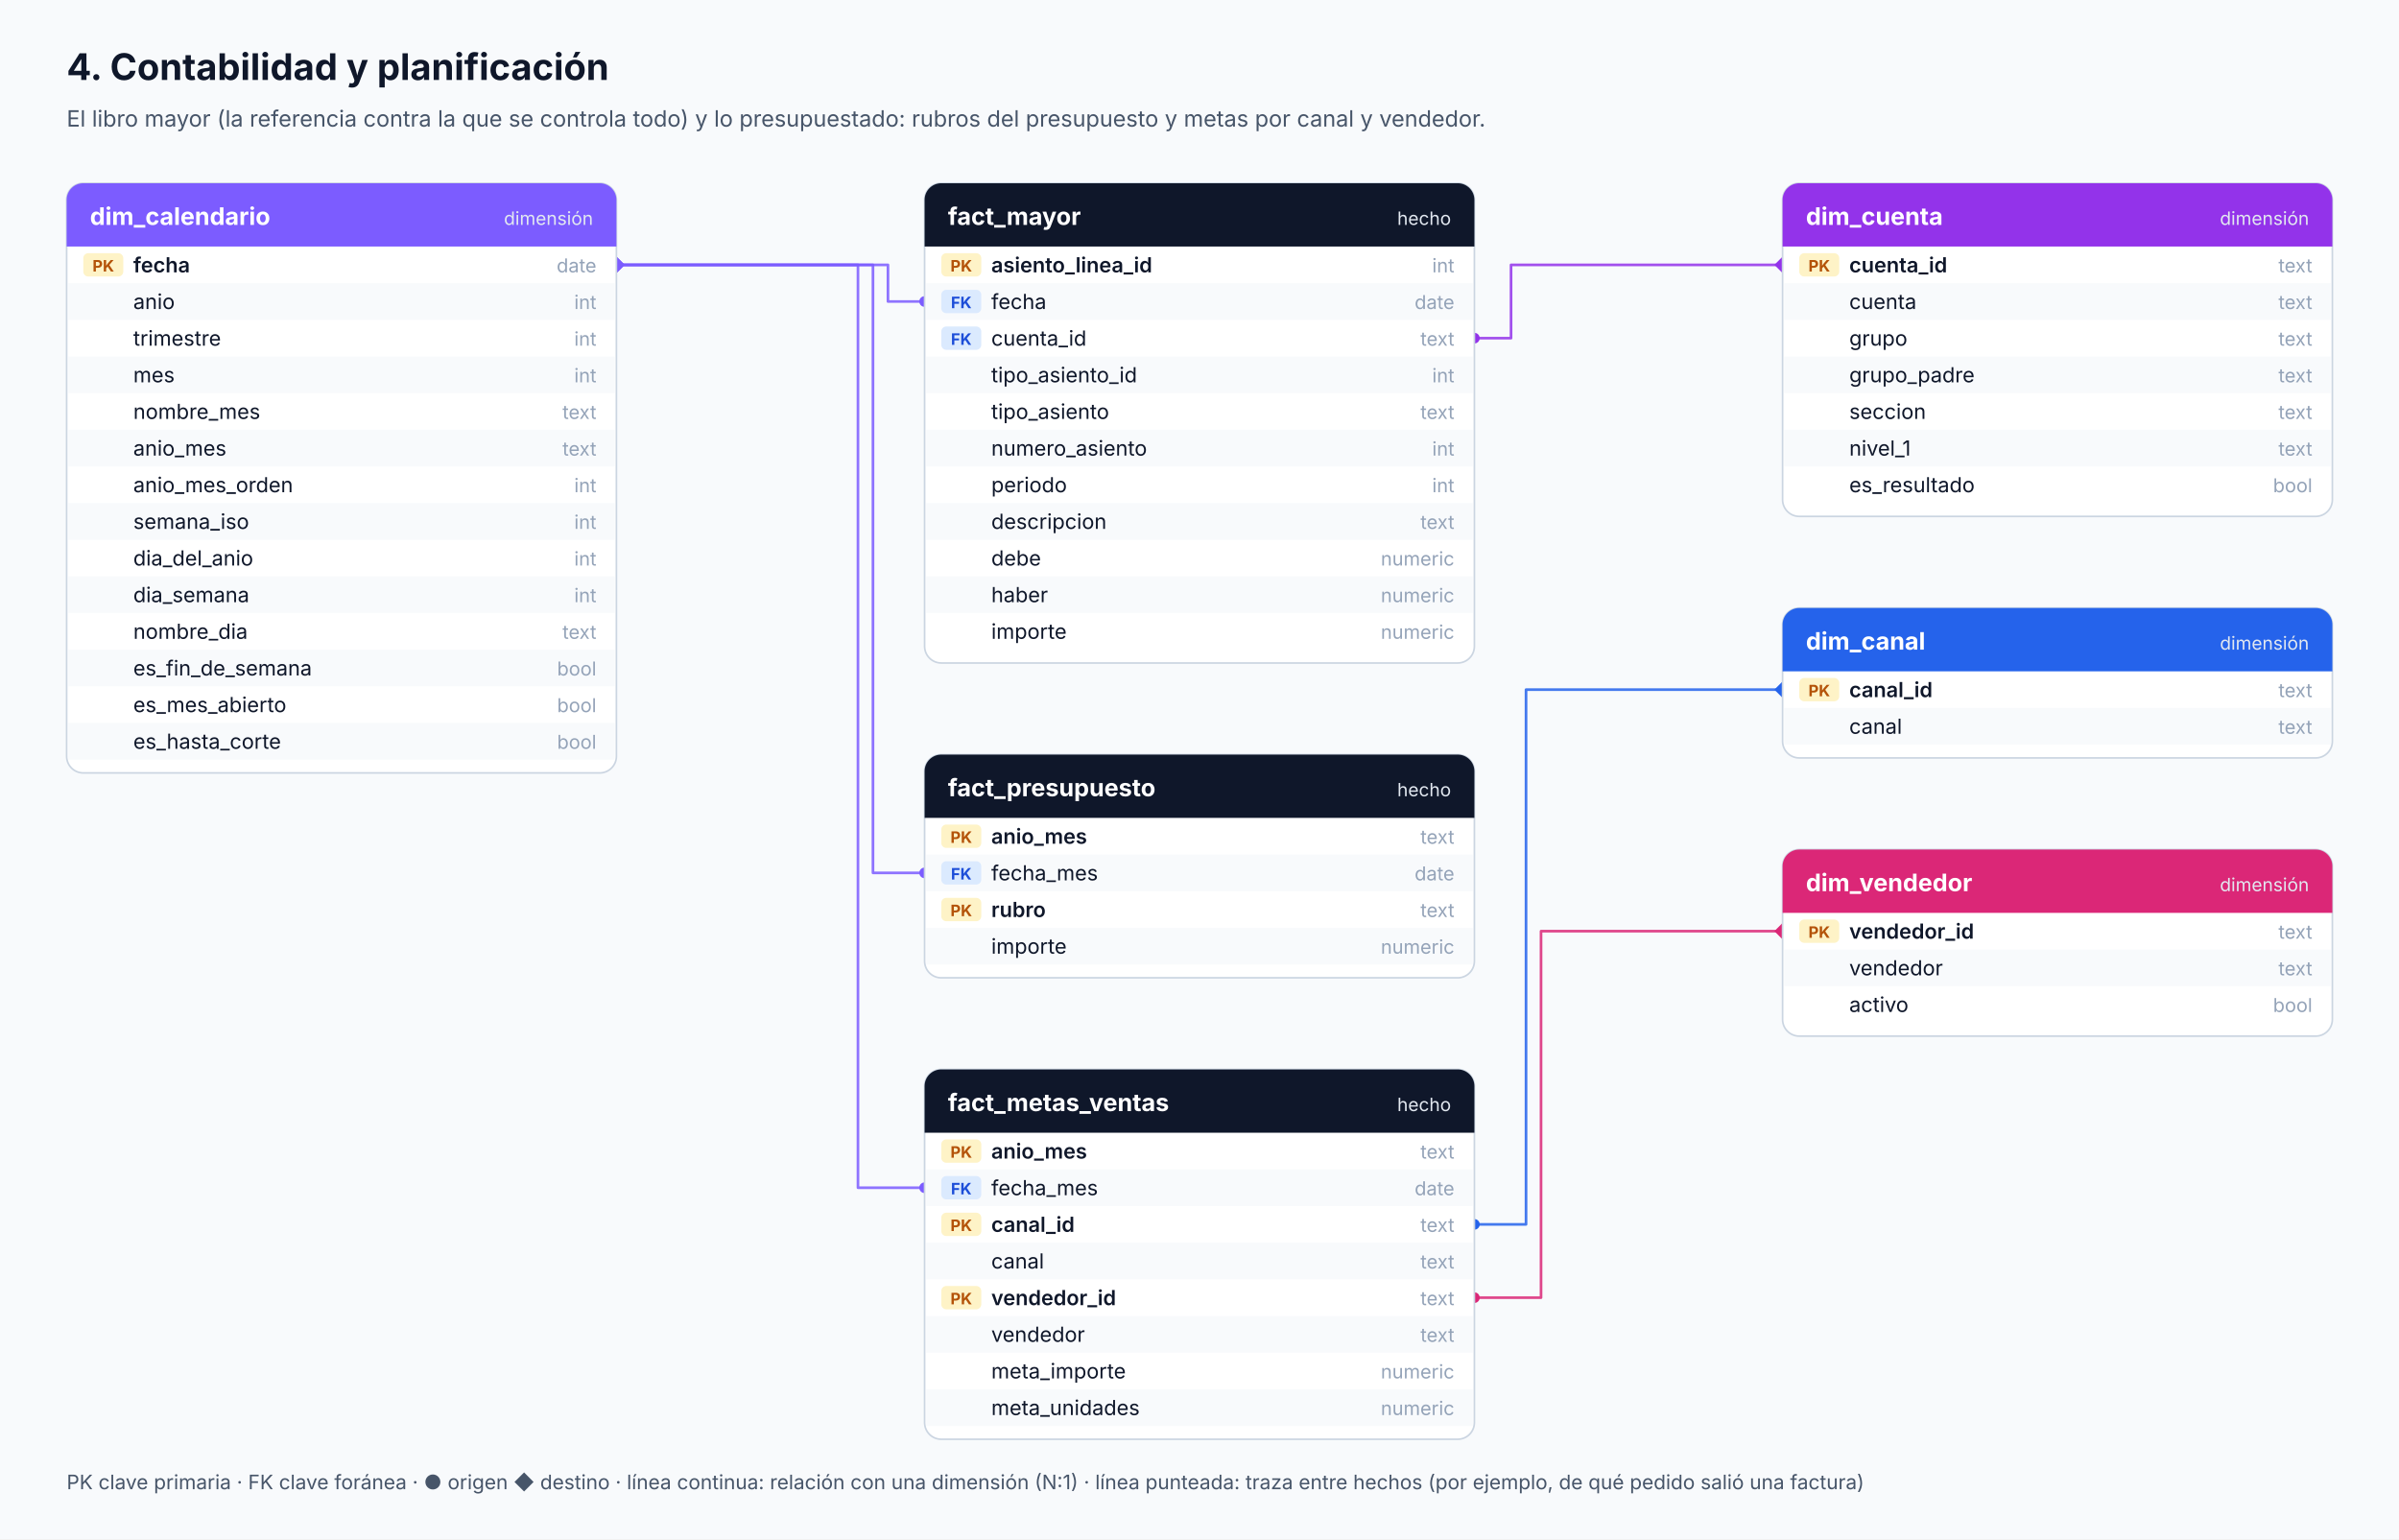
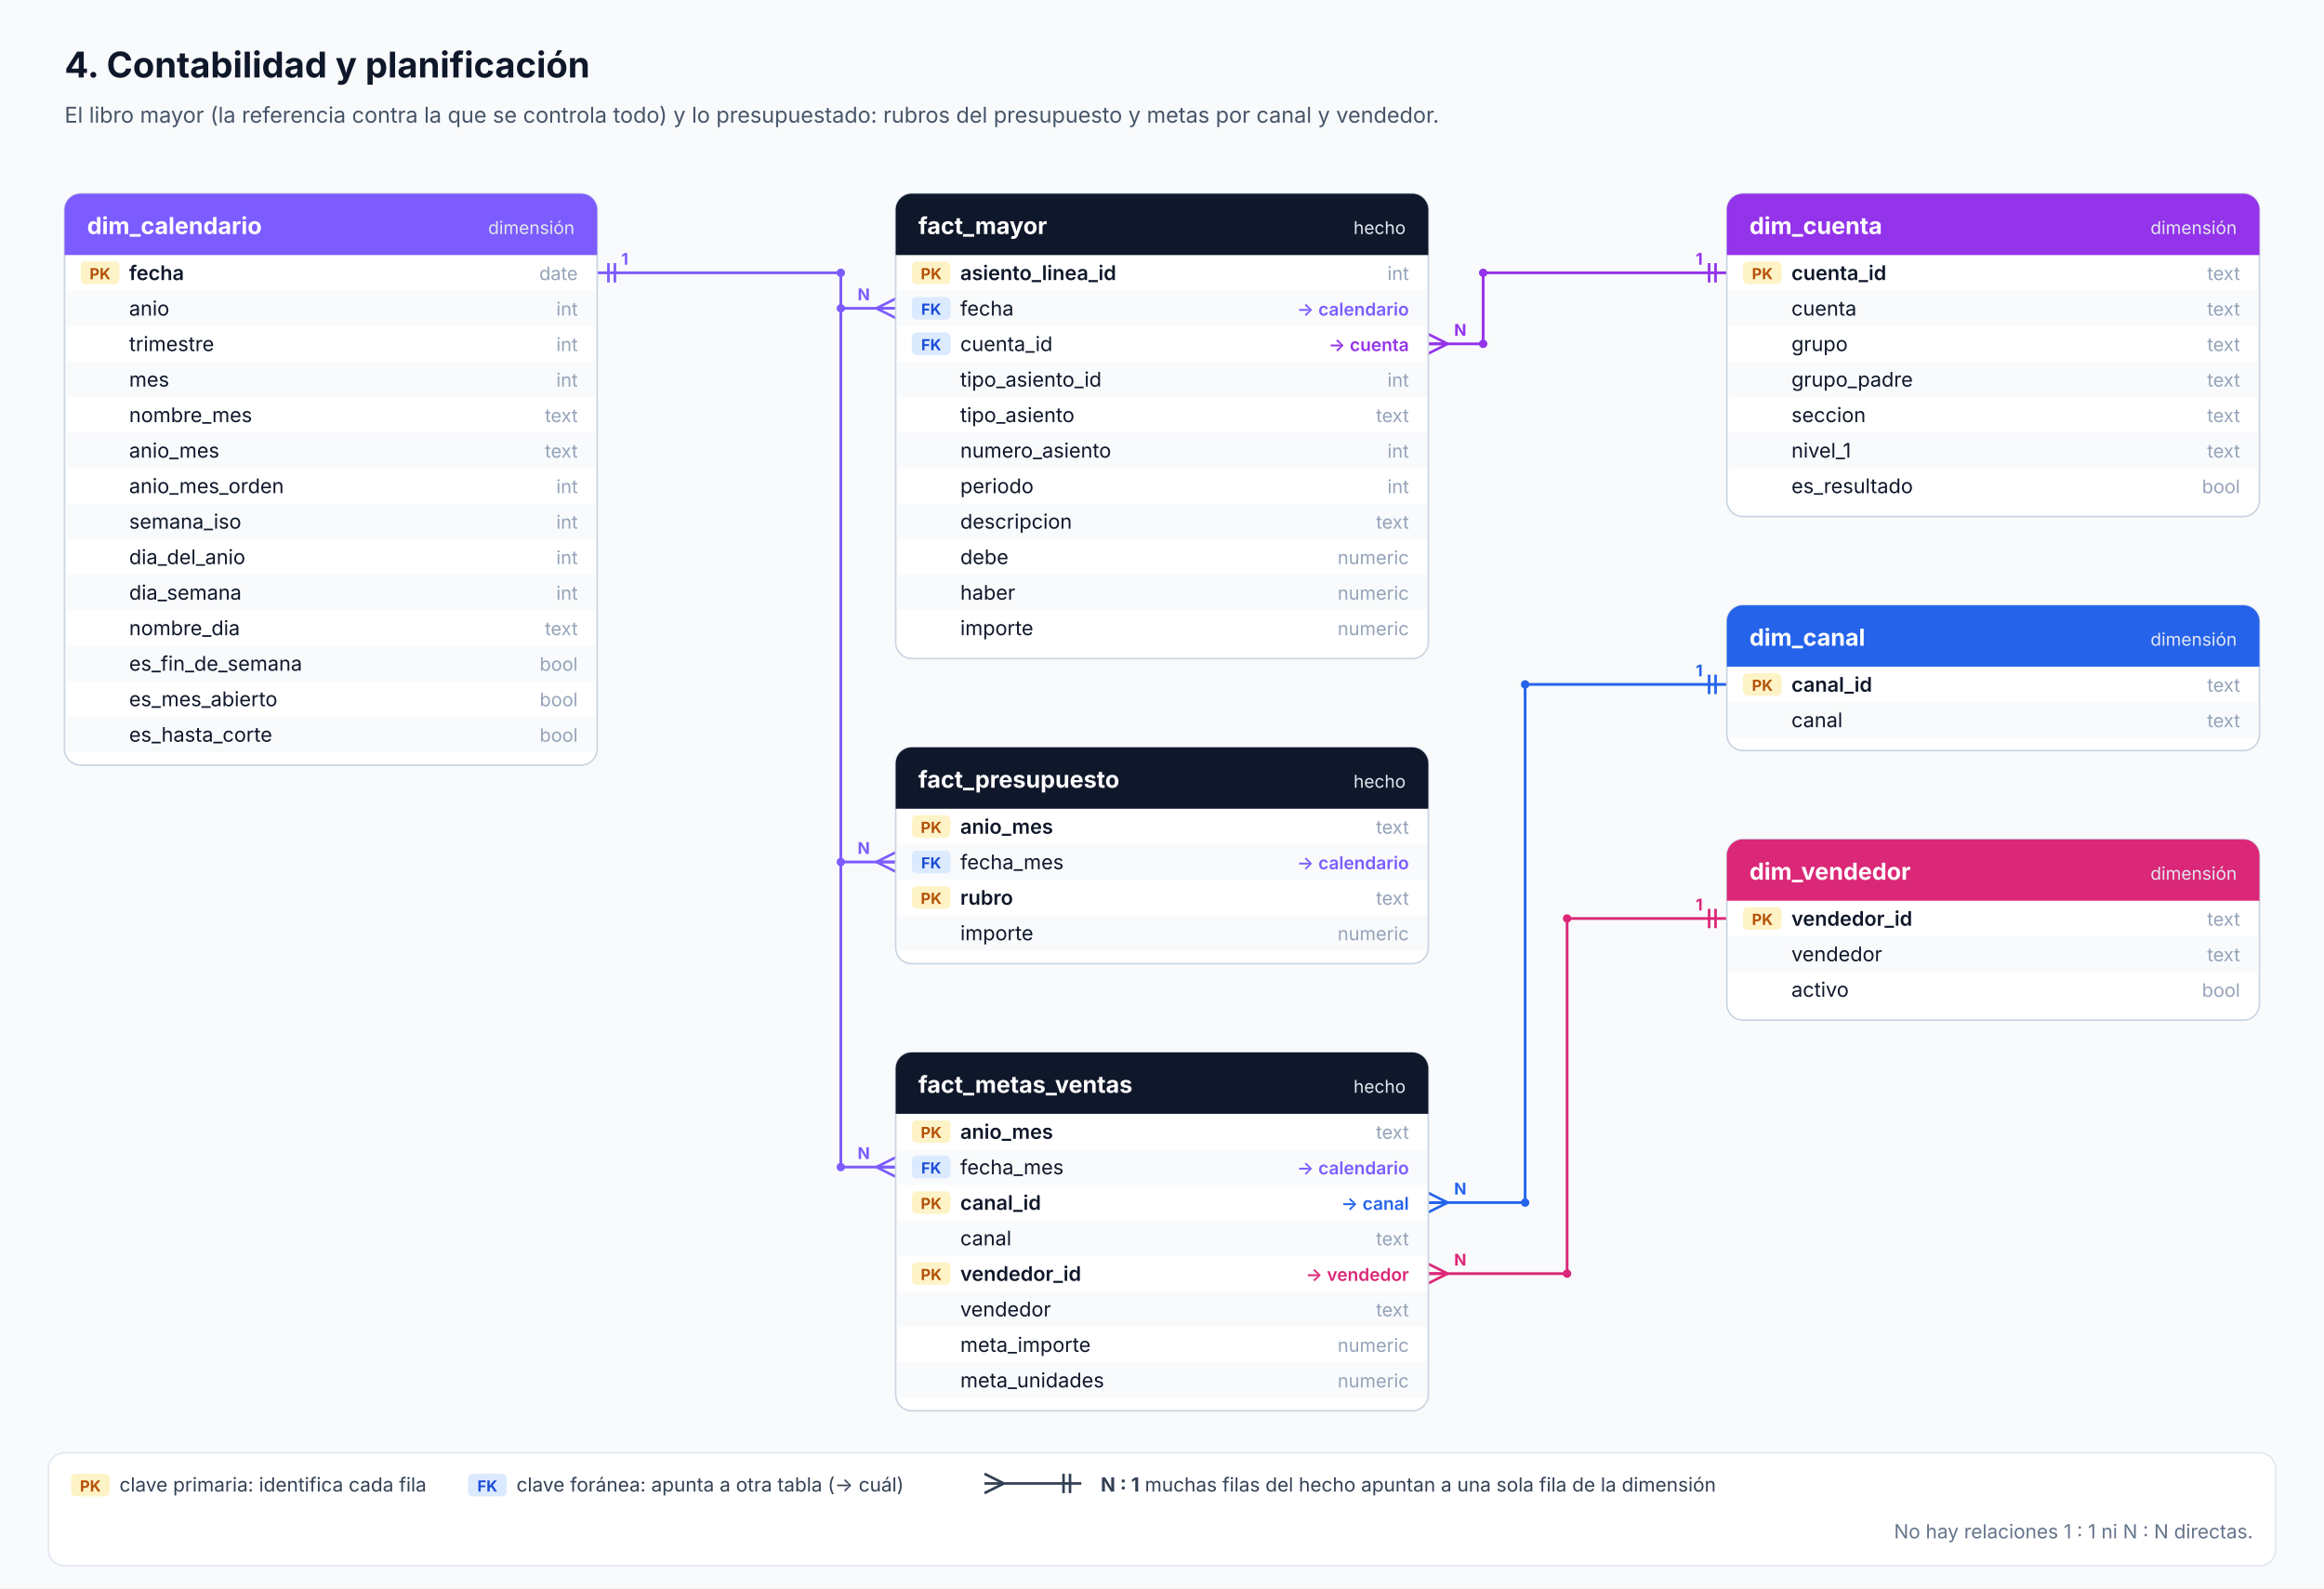
- <svg xmlns="http://www.w3.org/2000/svg" viewBox="0 0 1440 924" width="1440" height="924" font-family="Inter, Segoe UI, Arial, sans-serif">
-   <rect width="1440" height="924" fill="#f8fafc" />
+ <svg xmlns="http://www.w3.org/2000/svg" viewBox="0 0 1440 984" width="1440" height="984" font-family="Inter, Segoe UI, Arial, sans-serif">
+   <rect width="1440" height="984" fill="#f8fafc" />
  <text x="40" y="48" font-size="22" font-weight="700" fill="#0f172a">4. Contabilidad y planificación</text>
  <text x="40" y="76" font-size="13.5" fill="#475569">El libro mayor (la referencia contra la que se controla todo) y lo presupuestado: rubros del presupuesto y metas por canal y vendedor.</text>
-   <path d="M555,181.0 H533 V159.0 H370" fill="none" stroke="#7c5cff" stroke-width="1.6" stroke-opacity=".85" stroke-linejoin="round" />
-   <circle cx="555" cy="181.0" r="3.2" fill="#7c5cff" />
-   <rect x="366.5" y="155.5" width="7" height="7" fill="#7c5cff" transform="rotate(45 370 159.0)" />
-   <path d="M885,203.0 H907 V159.0 H1070" fill="none" stroke="#9333ea" stroke-width="1.6" stroke-opacity=".85" stroke-linejoin="round" />
-   <circle cx="885" cy="203.0" r="3.2" fill="#9333ea" />
-   <rect x="1066.5" y="155.5" width="7" height="7" fill="#9333ea" transform="rotate(45 1070 159.0)" />
-   <path d="M555,524.0 H524 V159.0 H370" fill="none" stroke="#7c5cff" stroke-width="1.6" stroke-opacity=".85" stroke-linejoin="round" />
-   <circle cx="555" cy="524.0" r="3.2" fill="#7c5cff" />
-   <rect x="366.5" y="155.5" width="7" height="7" fill="#7c5cff" transform="rotate(45 370 159.0)" />
-   <path d="M555,713.0 H515 V159.0 H370" fill="none" stroke="#7c5cff" stroke-width="1.6" stroke-opacity=".85" stroke-linejoin="round" />
-   <circle cx="555" cy="713.0" r="3.2" fill="#7c5cff" />
-   <rect x="366.5" y="155.5" width="7" height="7" fill="#7c5cff" transform="rotate(45 370 159.0)" />
-   <path d="M885,735.0 H916 V414.0 H1070" fill="none" stroke="#2563eb" stroke-width="1.6" stroke-opacity=".85" stroke-linejoin="round" />
-   <circle cx="885" cy="735.0" r="3.2" fill="#2563eb" />
-   <rect x="1066.5" y="410.5" width="7" height="7" fill="#2563eb" transform="rotate(45 1070 414.0)" />
-   <path d="M885,779.0 H925 V559.0 H1070" fill="none" stroke="#db2777" stroke-width="1.6" stroke-opacity=".85" stroke-linejoin="round" />
-   <circle cx="885" cy="779.0" r="3.2" fill="#db2777" />
-   <rect x="1066.5" y="555.5" width="7" height="7" fill="#db2777" transform="rotate(45 1070 559.0)" />
-   <rect x="40" y="110" width="330" height="354" rx="10" fill="#ffffff" stroke="#cbd5e1" />
-   <path d="M40,120 a10,10 0 0 1 10,-10 h310 a10,10 0 0 1 10,10 v28 h-330 z" fill="#7c5cff" />
-   <text x="54" y="135" font-size="14.5" font-weight="700" fill="#ffffff">dim_calendario</text>
-   <text x="356" y="135" font-size="11" fill="#e2e8f0" text-anchor="end">dimensión</text>
-   <rect x="50" y="152" width="24" height="14" rx="3" fill="#fef3c7" />
-   <text x="62" y="163" font-size="9.5" font-weight="700" fill="#b45309" text-anchor="middle">PK</text>
-   <text x="80" y="163.5" font-size="12.5" fill="#0f172a" font-weight="600">fecha</text>
-   <text x="358" y="163.5" font-size="11.5" fill="#94a3b8" text-anchor="end">date</text>
-   <rect x="41" y="170" width="328" height="22" fill="#f8fafc" />
-   <text x="80" y="185.5" font-size="12.5" fill="#0f172a">anio</text>
-   <text x="358" y="185.5" font-size="11.5" fill="#94a3b8" text-anchor="end">int</text>
-   <text x="80" y="207.5" font-size="12.5" fill="#0f172a">trimestre</text>
-   <text x="358" y="207.5" font-size="11.5" fill="#94a3b8" text-anchor="end">int</text>
-   <rect x="41" y="214" width="328" height="22" fill="#f8fafc" />
-   <text x="80" y="229.5" font-size="12.5" fill="#0f172a">mes</text>
-   <text x="358" y="229.5" font-size="11.5" fill="#94a3b8" text-anchor="end">int</text>
-   <text x="80" y="251.5" font-size="12.5" fill="#0f172a">nombre_mes</text>
-   <text x="358" y="251.5" font-size="11.5" fill="#94a3b8" text-anchor="end">text</text>
-   <rect x="41" y="258" width="328" height="22" fill="#f8fafc" />
-   <text x="80" y="273.5" font-size="12.5" fill="#0f172a">anio_mes</text>
-   <text x="358" y="273.5" font-size="11.5" fill="#94a3b8" text-anchor="end">text</text>
-   <text x="80" y="295.5" font-size="12.5" fill="#0f172a">anio_mes_orden</text>
-   <text x="358" y="295.5" font-size="11.5" fill="#94a3b8" text-anchor="end">int</text>
-   <rect x="41" y="302" width="328" height="22" fill="#f8fafc" />
-   <text x="80" y="317.5" font-size="12.5" fill="#0f172a">semana_iso</text>
-   <text x="358" y="317.5" font-size="11.5" fill="#94a3b8" text-anchor="end">int</text>
-   <text x="80" y="339.5" font-size="12.5" fill="#0f172a">dia_del_anio</text>
-   <text x="358" y="339.5" font-size="11.5" fill="#94a3b8" text-anchor="end">int</text>
-   <rect x="41" y="346" width="328" height="22" fill="#f8fafc" />
-   <text x="80" y="361.5" font-size="12.5" fill="#0f172a">dia_semana</text>
-   <text x="358" y="361.5" font-size="11.5" fill="#94a3b8" text-anchor="end">int</text>
-   <text x="80" y="383.5" font-size="12.5" fill="#0f172a">nombre_dia</text>
-   <text x="358" y="383.5" font-size="11.5" fill="#94a3b8" text-anchor="end">text</text>
-   <rect x="41" y="390" width="328" height="22" fill="#f8fafc" />
-   <text x="80" y="405.5" font-size="12.5" fill="#0f172a">es_fin_de_semana</text>
-   <text x="358" y="405.5" font-size="11.5" fill="#94a3b8" text-anchor="end">bool</text>
-   <text x="80" y="427.5" font-size="12.5" fill="#0f172a">es_mes_abierto</text>
-   <text x="358" y="427.5" font-size="11.5" fill="#94a3b8" text-anchor="end">bool</text>
-   <rect x="41" y="434" width="328" height="22" fill="#f8fafc" />
-   <text x="80" y="449.5" font-size="12.5" fill="#0f172a">es_hasta_corte</text>
-   <text x="358" y="449.5" font-size="11.5" fill="#94a3b8" text-anchor="end">bool</text>
-   <rect x="555" y="110" width="330" height="288" rx="10" fill="#ffffff" stroke="#cbd5e1" />
-   <path d="M555,120 a10,10 0 0 1 10,-10 h310 a10,10 0 0 1 10,10 v28 h-330 z" fill="#0f172a" />
-   <text x="569" y="135" font-size="14.5" font-weight="700" fill="#ffffff">fact_mayor</text>
-   <text x="871" y="135" font-size="11" fill="#e2e8f0" text-anchor="end">hecho</text>
-   <rect x="565" y="152" width="24" height="14" rx="3" fill="#fef3c7" />
-   <text x="577" y="163" font-size="9.5" font-weight="700" fill="#b45309" text-anchor="middle">PK</text>
-   <text x="595" y="163.5" font-size="12.5" fill="#0f172a" font-weight="600">asiento_linea_id</text>
-   <text x="873" y="163.5" font-size="11.5" fill="#94a3b8" text-anchor="end">int</text>
-   <rect x="556" y="170" width="328" height="22" fill="#f8fafc" />
-   <rect x="565" y="174" width="24" height="14" rx="3" fill="#dbeafe" />
-   <text x="577" y="185" font-size="9.5" font-weight="700" fill="#1d4ed8" text-anchor="middle">FK</text>
-   <text x="595" y="185.5" font-size="12.5" fill="#0f172a">fecha</text>
-   <text x="873" y="185.5" font-size="11.5" fill="#94a3b8" text-anchor="end">date</text>
-   <rect x="565" y="196" width="24" height="14" rx="3" fill="#dbeafe" />
-   <text x="577" y="207" font-size="9.5" font-weight="700" fill="#1d4ed8" text-anchor="middle">FK</text>
-   <text x="595" y="207.5" font-size="12.5" fill="#0f172a">cuenta_id</text>
-   <text x="873" y="207.5" font-size="11.5" fill="#94a3b8" text-anchor="end">text</text>
-   <rect x="556" y="214" width="328" height="22" fill="#f8fafc" />
-   <text x="595" y="229.5" font-size="12.5" fill="#0f172a">tipo_asiento_id</text>
-   <text x="873" y="229.5" font-size="11.5" fill="#94a3b8" text-anchor="end">int</text>
-   <text x="595" y="251.5" font-size="12.5" fill="#0f172a">tipo_asiento</text>
-   <text x="873" y="251.5" font-size="11.5" fill="#94a3b8" text-anchor="end">text</text>
-   <rect x="556" y="258" width="328" height="22" fill="#f8fafc" />
-   <text x="595" y="273.5" font-size="12.5" fill="#0f172a">numero_asiento</text>
-   <text x="873" y="273.5" font-size="11.5" fill="#94a3b8" text-anchor="end">int</text>
-   <text x="595" y="295.5" font-size="12.5" fill="#0f172a">periodo</text>
-   <text x="873" y="295.5" font-size="11.5" fill="#94a3b8" text-anchor="end">int</text>
-   <rect x="556" y="302" width="328" height="22" fill="#f8fafc" />
-   <text x="595" y="317.5" font-size="12.5" fill="#0f172a">descripcion</text>
-   <text x="873" y="317.5" font-size="11.5" fill="#94a3b8" text-anchor="end">text</text>
-   <text x="595" y="339.5" font-size="12.5" fill="#0f172a">debe</text>
-   <text x="873" y="339.5" font-size="11.5" fill="#94a3b8" text-anchor="end">numeric</text>
-   <rect x="556" y="346" width="328" height="22" fill="#f8fafc" />
-   <text x="595" y="361.5" font-size="12.5" fill="#0f172a">haber</text>
-   <text x="873" y="361.5" font-size="11.5" fill="#94a3b8" text-anchor="end">numeric</text>
-   <text x="595" y="383.5" font-size="12.5" fill="#0f172a">importe</text>
-   <text x="873" y="383.5" font-size="11.5" fill="#94a3b8" text-anchor="end">numeric</text>
-   <rect x="555" y="453" width="330" height="134" rx="10" fill="#ffffff" stroke="#cbd5e1" />
-   <path d="M555,463 a10,10 0 0 1 10,-10 h310 a10,10 0 0 1 10,10 v28 h-330 z" fill="#0f172a" />
-   <text x="569" y="478" font-size="14.5" font-weight="700" fill="#ffffff">fact_presupuesto</text>
-   <text x="871" y="478" font-size="11" fill="#e2e8f0" text-anchor="end">hecho</text>
-   <rect x="565" y="495" width="24" height="14" rx="3" fill="#fef3c7" />
-   <text x="577" y="506" font-size="9.5" font-weight="700" fill="#b45309" text-anchor="middle">PK</text>
-   <text x="595" y="506.5" font-size="12.5" fill="#0f172a" font-weight="600">anio_mes</text>
-   <text x="873" y="506.5" font-size="11.5" fill="#94a3b8" text-anchor="end">text</text>
-   <rect x="556" y="513" width="328" height="22" fill="#f8fafc" />
-   <rect x="565" y="517" width="24" height="14" rx="3" fill="#dbeafe" />
-   <text x="577" y="528" font-size="9.5" font-weight="700" fill="#1d4ed8" text-anchor="middle">FK</text>
-   <text x="595" y="528.5" font-size="12.5" fill="#0f172a">fecha_mes</text>
-   <text x="873" y="528.5" font-size="11.5" fill="#94a3b8" text-anchor="end">date</text>
-   <rect x="565" y="539" width="24" height="14" rx="3" fill="#fef3c7" />
-   <text x="577" y="550" font-size="9.5" font-weight="700" fill="#b45309" text-anchor="middle">PK</text>
-   <text x="595" y="550.5" font-size="12.5" fill="#0f172a" font-weight="600">rubro</text>
-   <text x="873" y="550.5" font-size="11.5" fill="#94a3b8" text-anchor="end">text</text>
-   <rect x="556" y="557" width="328" height="22" fill="#f8fafc" />
-   <text x="595" y="572.5" font-size="12.5" fill="#0f172a">importe</text>
-   <text x="873" y="572.5" font-size="11.5" fill="#94a3b8" text-anchor="end">numeric</text>
-   <rect x="555" y="642" width="330" height="222" rx="10" fill="#ffffff" stroke="#cbd5e1" />
-   <path d="M555,652 a10,10 0 0 1 10,-10 h310 a10,10 0 0 1 10,10 v28 h-330 z" fill="#0f172a" />
-   <text x="569" y="667" font-size="14.5" font-weight="700" fill="#ffffff">fact_metas_ventas</text>
-   <text x="871" y="667" font-size="11" fill="#e2e8f0" text-anchor="end">hecho</text>
-   <rect x="565" y="684" width="24" height="14" rx="3" fill="#fef3c7" />
-   <text x="577" y="695" font-size="9.5" font-weight="700" fill="#b45309" text-anchor="middle">PK</text>
-   <text x="595" y="695.5" font-size="12.5" fill="#0f172a" font-weight="600">anio_mes</text>
-   <text x="873" y="695.5" font-size="11.5" fill="#94a3b8" text-anchor="end">text</text>
-   <rect x="556" y="702" width="328" height="22" fill="#f8fafc" />
-   <rect x="565" y="706" width="24" height="14" rx="3" fill="#dbeafe" />
-   <text x="577" y="717" font-size="9.5" font-weight="700" fill="#1d4ed8" text-anchor="middle">FK</text>
-   <text x="595" y="717.5" font-size="12.5" fill="#0f172a">fecha_mes</text>
-   <text x="873" y="717.5" font-size="11.5" fill="#94a3b8" text-anchor="end">date</text>
-   <rect x="565" y="728" width="24" height="14" rx="3" fill="#fef3c7" />
-   <text x="577" y="739" font-size="9.5" font-weight="700" fill="#b45309" text-anchor="middle">PK</text>
-   <text x="595" y="739.5" font-size="12.5" fill="#0f172a" font-weight="600">canal_id</text>
-   <text x="873" y="739.5" font-size="11.5" fill="#94a3b8" text-anchor="end">text</text>
-   <rect x="556" y="746" width="328" height="22" fill="#f8fafc" />
-   <text x="595" y="761.5" font-size="12.5" fill="#0f172a">canal</text>
-   <text x="873" y="761.5" font-size="11.5" fill="#94a3b8" text-anchor="end">text</text>
-   <rect x="565" y="772" width="24" height="14" rx="3" fill="#fef3c7" />
-   <text x="577" y="783" font-size="9.5" font-weight="700" fill="#b45309" text-anchor="middle">PK</text>
-   <text x="595" y="783.5" font-size="12.5" fill="#0f172a" font-weight="600">vendedor_id</text>
-   <text x="873" y="783.5" font-size="11.5" fill="#94a3b8" text-anchor="end">text</text>
-   <rect x="556" y="790" width="328" height="22" fill="#f8fafc" />
-   <text x="595" y="805.5" font-size="12.5" fill="#0f172a">vendedor</text>
-   <text x="873" y="805.5" font-size="11.5" fill="#94a3b8" text-anchor="end">text</text>
-   <text x="595" y="827.5" font-size="12.5" fill="#0f172a">meta_importe</text>
-   <text x="873" y="827.5" font-size="11.5" fill="#94a3b8" text-anchor="end">numeric</text>
-   <rect x="556" y="834" width="328" height="22" fill="#f8fafc" />
-   <text x="595" y="849.5" font-size="12.5" fill="#0f172a">meta_unidades</text>
-   <text x="873" y="849.5" font-size="11.5" fill="#94a3b8" text-anchor="end">numeric</text>
-   <rect x="1070" y="110" width="330" height="200" rx="10" fill="#ffffff" stroke="#cbd5e1" />
-   <path d="M1070,120 a10,10 0 0 1 10,-10 h310 a10,10 0 0 1 10,10 v28 h-330 z" fill="#9333ea" />
-   <text x="1084" y="135" font-size="14.5" font-weight="700" fill="#ffffff">dim_cuenta</text>
-   <text x="1386" y="135" font-size="11" fill="#e2e8f0" text-anchor="end">dimensión</text>
-   <rect x="1080" y="152" width="24" height="14" rx="3" fill="#fef3c7" />
-   <text x="1092" y="163" font-size="9.5" font-weight="700" fill="#b45309" text-anchor="middle">PK</text>
-   <text x="1110" y="163.5" font-size="12.5" fill="#0f172a" font-weight="600">cuenta_id</text>
-   <text x="1388" y="163.5" font-size="11.5" fill="#94a3b8" text-anchor="end">text</text>
-   <rect x="1071" y="170" width="328" height="22" fill="#f8fafc" />
-   <text x="1110" y="185.5" font-size="12.5" fill="#0f172a">cuenta</text>
-   <text x="1388" y="185.5" font-size="11.5" fill="#94a3b8" text-anchor="end">text</text>
-   <text x="1110" y="207.5" font-size="12.5" fill="#0f172a">grupo</text>
-   <text x="1388" y="207.5" font-size="11.5" fill="#94a3b8" text-anchor="end">text</text>
-   <rect x="1071" y="214" width="328" height="22" fill="#f8fafc" />
-   <text x="1110" y="229.5" font-size="12.5" fill="#0f172a">grupo_padre</text>
-   <text x="1388" y="229.5" font-size="11.5" fill="#94a3b8" text-anchor="end">text</text>
-   <text x="1110" y="251.5" font-size="12.5" fill="#0f172a">seccion</text>
-   <text x="1388" y="251.5" font-size="11.5" fill="#94a3b8" text-anchor="end">text</text>
-   <rect x="1071" y="258" width="328" height="22" fill="#f8fafc" />
-   <text x="1110" y="273.5" font-size="12.5" fill="#0f172a">nivel_1</text>
-   <text x="1388" y="273.5" font-size="11.5" fill="#94a3b8" text-anchor="end">text</text>
-   <text x="1110" y="295.5" font-size="12.5" fill="#0f172a">es_resultado</text>
-   <text x="1388" y="295.5" font-size="11.5" fill="#94a3b8" text-anchor="end">bool</text>
-   <rect x="1070" y="365" width="330" height="90" rx="10" fill="#ffffff" stroke="#cbd5e1" />
-   <path d="M1070,375 a10,10 0 0 1 10,-10 h310 a10,10 0 0 1 10,10 v28 h-330 z" fill="#2563eb" />
-   <text x="1084" y="390" font-size="14.5" font-weight="700" fill="#ffffff">dim_canal</text>
-   <text x="1386" y="390" font-size="11" fill="#e2e8f0" text-anchor="end">dimensión</text>
-   <rect x="1080" y="407" width="24" height="14" rx="3" fill="#fef3c7" />
-   <text x="1092" y="418" font-size="9.5" font-weight="700" fill="#b45309" text-anchor="middle">PK</text>
-   <text x="1110" y="418.5" font-size="12.5" fill="#0f172a" font-weight="600">canal_id</text>
-   <text x="1388" y="418.5" font-size="11.5" fill="#94a3b8" text-anchor="end">text</text>
-   <rect x="1071" y="425" width="328" height="22" fill="#f8fafc" />
-   <text x="1110" y="440.5" font-size="12.5" fill="#0f172a">canal</text>
-   <text x="1388" y="440.5" font-size="11.5" fill="#94a3b8" text-anchor="end">text</text>
-   <rect x="1070" y="510" width="330" height="112" rx="10" fill="#ffffff" stroke="#cbd5e1" />
-   <path d="M1070,520 a10,10 0 0 1 10,-10 h310 a10,10 0 0 1 10,10 v28 h-330 z" fill="#db2777" />
-   <text x="1084" y="535" font-size="14.5" font-weight="700" fill="#ffffff">dim_vendedor</text>
-   <text x="1386" y="535" font-size="11" fill="#e2e8f0" text-anchor="end">dimensión</text>
-   <rect x="1080" y="552" width="24" height="14" rx="3" fill="#fef3c7" />
-   <text x="1092" y="563" font-size="9.5" font-weight="700" fill="#b45309" text-anchor="middle">PK</text>
-   <text x="1110" y="563.5" font-size="12.5" fill="#0f172a" font-weight="600">vendedor_id</text>
-   <text x="1388" y="563.5" font-size="11.5" fill="#94a3b8" text-anchor="end">text</text>
-   <rect x="1071" y="570" width="328" height="22" fill="#f8fafc" />
-   <text x="1110" y="585.5" font-size="12.5" fill="#0f172a">vendedor</text>
-   <text x="1388" y="585.5" font-size="11.5" fill="#94a3b8" text-anchor="end">text</text>
-   <text x="1110" y="607.5" font-size="12.5" fill="#0f172a">activo</text>
-   <text x="1388" y="607.5" font-size="11.5" fill="#94a3b8" text-anchor="end">bool</text>
-   <text x="40" y="894" font-size="12" fill="#475569">PK clave primaria · FK clave foránea · ● origen ◆ destino · línea continua: relación con una dimensión (N:1) · línea punteada: traza entre hechos (por ejemplo, de qué pedido salió una factura)</text>
+   <path d="M521,169.0 V723.0 M521,169.0 H370 M555,191.0 H521 M555,534.0 H521 M555,723.0 H521" fill="none" stroke="#f8fafc" stroke-width="6" stroke-linejoin="round" />
+   <path d="M521,169.0 V723.0 M521,169.0 H370 M555,191.0 H521 M555,534.0 H521 M555,723.0 H521" fill="none" stroke="#7c5cff" stroke-width="1.7" stroke-linejoin="round" />
+   <path d="M919,169.0 V213.0 M919,169.0 H1070 M885,213.0 H919" fill="none" stroke="#f8fafc" stroke-width="6" stroke-linejoin="round" />
+   <path d="M919,169.0 V213.0 M919,169.0 H1070 M885,213.0 H919" fill="none" stroke="#9333ea" stroke-width="1.7" stroke-linejoin="round" />
+   <path d="M945,424.0 V745.0 M945,424.0 H1070 M885,745.0 H945" fill="none" stroke="#f8fafc" stroke-width="6" stroke-linejoin="round" />
+   <path d="M945,424.0 V745.0 M945,424.0 H1070 M885,745.0 H945" fill="none" stroke="#2563eb" stroke-width="1.7" stroke-linejoin="round" />
+   <path d="M971,569.0 V789.0 M971,569.0 H1070 M885,789.0 H971" fill="none" stroke="#f8fafc" stroke-width="6" stroke-linejoin="round" />
+   <path d="M971,569.0 V789.0 M971,569.0 H1070 M885,789.0 H971" fill="none" stroke="#db2777" stroke-width="1.7" stroke-linejoin="round" />
+   <path d="M543,191.0 L555,185.0 M543,191.0 L555,191.0 M543,191.0 L555,197.0" stroke="#7c5cff" stroke-width="1.6" fill="none" />
+   <text x="539" y="186.0" font-size="10" font-weight="700" fill="#7c5cff" text-anchor="end">N</text>
+   <circle cx="521" cy="191.0" r="2.6" fill="#7c5cff" />
+   <path d="M543,534.0 L555,528.0 M543,534.0 L555,534.0 M543,534.0 L555,540.0" stroke="#7c5cff" stroke-width="1.6" fill="none" />
+   <text x="539" y="529.0" font-size="10" font-weight="700" fill="#7c5cff" text-anchor="end">N</text>
+   <circle cx="521" cy="534.0" r="2.6" fill="#7c5cff" />
+   <path d="M543,723.0 L555,717.0 M543,723.0 L555,723.0 M543,723.0 L555,729.0" stroke="#7c5cff" stroke-width="1.6" fill="none" />
+   <text x="539" y="718.0" font-size="10" font-weight="700" fill="#7c5cff" text-anchor="end">N</text>
+   <circle cx="521" cy="723.0" r="2.6" fill="#7c5cff" />
+   <path d="M377,163.0 V175.0 M381,163.0 V175.0" stroke="#7c5cff" stroke-width="1.6" />
+   <text x="385" y="164.0" font-size="10" font-weight="700" fill="#7c5cff" text-anchor="start">1</text>
+   <circle cx="521" cy="169.0" r="2.6" fill="#7c5cff" />
+   <path d="M897,213.0 L885,207.0 M897,213.0 L885,213.0 M897,213.0 L885,219.0" stroke="#9333ea" stroke-width="1.6" fill="none" />
+   <text x="901" y="208.0" font-size="10" font-weight="700" fill="#9333ea" text-anchor="start">N</text>
+   <circle cx="919" cy="213.0" r="2.6" fill="#9333ea" />
+   <path d="M1063,163.0 V175.0 M1059,163.0 V175.0" stroke="#9333ea" stroke-width="1.6" />
+   <text x="1055" y="164.0" font-size="10" font-weight="700" fill="#9333ea" text-anchor="end">1</text>
+   <circle cx="919" cy="169.0" r="2.6" fill="#9333ea" />
+   <path d="M897,745.0 L885,739.0 M897,745.0 L885,745.0 M897,745.0 L885,751.0" stroke="#2563eb" stroke-width="1.6" fill="none" />
+   <text x="901" y="740.0" font-size="10" font-weight="700" fill="#2563eb" text-anchor="start">N</text>
+   <circle cx="945" cy="745.0" r="2.6" fill="#2563eb" />
+   <path d="M1063,418.0 V430.0 M1059,418.0 V430.0" stroke="#2563eb" stroke-width="1.6" />
+   <text x="1055" y="419.0" font-size="10" font-weight="700" fill="#2563eb" text-anchor="end">1</text>
+   <circle cx="945" cy="424.0" r="2.6" fill="#2563eb" />
+   <path d="M897,789.0 L885,783.0 M897,789.0 L885,789.0 M897,789.0 L885,795.0" stroke="#db2777" stroke-width="1.6" fill="none" />
+   <text x="901" y="784.0" font-size="10" font-weight="700" fill="#db2777" text-anchor="start">N</text>
+   <circle cx="971" cy="789.0" r="2.6" fill="#db2777" />
+   <path d="M1063,563.0 V575.0 M1059,563.0 V575.0" stroke="#db2777" stroke-width="1.6" />
+   <text x="1055" y="564.0" font-size="10" font-weight="700" fill="#db2777" text-anchor="end">1</text>
+   <circle cx="971" cy="569.0" r="2.6" fill="#db2777" />
+   <rect x="40" y="120" width="330" height="354" rx="10" fill="#ffffff" stroke="#cbd5e1" />
+   <path d="M40,130 a10,10 0 0 1 10,-10 h310 a10,10 0 0 1 10,10 v28 h-330 z" fill="#7c5cff" />
+   <text x="54" y="145" font-size="14.5" font-weight="700" fill="#ffffff">dim_calendario</text>
+   <text x="356" y="145" font-size="11" fill="#e2e8f0" text-anchor="end">dimensión</text>
+   <rect x="50" y="162" width="24" height="14" rx="3" fill="#fef3c7" />
+   <text x="62" y="173" font-size="9.5" font-weight="700" fill="#b45309" text-anchor="middle">PK</text>
+   <text x="80" y="173.5" font-size="12.5" fill="#0f172a" font-weight="600">fecha</text>
+   <text x="358" y="173.5" font-size="11.5" fill="#94a3b8" text-anchor="end">date</text>
+   <rect x="41" y="180" width="328" height="22" fill="#f8fafc" />
+   <text x="80" y="195.5" font-size="12.5" fill="#0f172a">anio</text>
+   <text x="358" y="195.5" font-size="11.5" fill="#94a3b8" text-anchor="end">int</text>
+   <text x="80" y="217.5" font-size="12.5" fill="#0f172a">trimestre</text>
+   <text x="358" y="217.5" font-size="11.5" fill="#94a3b8" text-anchor="end">int</text>
+   <rect x="41" y="224" width="328" height="22" fill="#f8fafc" />
+   <text x="80" y="239.5" font-size="12.5" fill="#0f172a">mes</text>
+   <text x="358" y="239.5" font-size="11.5" fill="#94a3b8" text-anchor="end">int</text>
+   <text x="80" y="261.5" font-size="12.5" fill="#0f172a">nombre_mes</text>
+   <text x="358" y="261.5" font-size="11.5" fill="#94a3b8" text-anchor="end">text</text>
+   <rect x="41" y="268" width="328" height="22" fill="#f8fafc" />
+   <text x="80" y="283.5" font-size="12.5" fill="#0f172a">anio_mes</text>
+   <text x="358" y="283.5" font-size="11.5" fill="#94a3b8" text-anchor="end">text</text>
+   <text x="80" y="305.5" font-size="12.5" fill="#0f172a">anio_mes_orden</text>
+   <text x="358" y="305.5" font-size="11.5" fill="#94a3b8" text-anchor="end">int</text>
+   <rect x="41" y="312" width="328" height="22" fill="#f8fafc" />
+   <text x="80" y="327.5" font-size="12.5" fill="#0f172a">semana_iso</text>
+   <text x="358" y="327.5" font-size="11.5" fill="#94a3b8" text-anchor="end">int</text>
+   <text x="80" y="349.5" font-size="12.5" fill="#0f172a">dia_del_anio</text>
+   <text x="358" y="349.5" font-size="11.5" fill="#94a3b8" text-anchor="end">int</text>
+   <rect x="41" y="356" width="328" height="22" fill="#f8fafc" />
+   <text x="80" y="371.5" font-size="12.5" fill="#0f172a">dia_semana</text>
+   <text x="358" y="371.5" font-size="11.5" fill="#94a3b8" text-anchor="end">int</text>
+   <text x="80" y="393.5" font-size="12.5" fill="#0f172a">nombre_dia</text>
+   <text x="358" y="393.5" font-size="11.5" fill="#94a3b8" text-anchor="end">text</text>
+   <rect x="41" y="400" width="328" height="22" fill="#f8fafc" />
+   <text x="80" y="415.5" font-size="12.5" fill="#0f172a">es_fin_de_semana</text>
+   <text x="358" y="415.5" font-size="11.5" fill="#94a3b8" text-anchor="end">bool</text>
+   <text x="80" y="437.5" font-size="12.5" fill="#0f172a">es_mes_abierto</text>
+   <text x="358" y="437.5" font-size="11.5" fill="#94a3b8" text-anchor="end">bool</text>
+   <rect x="41" y="444" width="328" height="22" fill="#f8fafc" />
+   <text x="80" y="459.5" font-size="12.5" fill="#0f172a">es_hasta_corte</text>
+   <text x="358" y="459.5" font-size="11.5" fill="#94a3b8" text-anchor="end">bool</text>
+   <rect x="555" y="120" width="330" height="288" rx="10" fill="#ffffff" stroke="#cbd5e1" />
+   <path d="M555,130 a10,10 0 0 1 10,-10 h310 a10,10 0 0 1 10,10 v28 h-330 z" fill="#0f172a" />
+   <text x="569" y="145" font-size="14.5" font-weight="700" fill="#ffffff">fact_mayor</text>
+   <text x="871" y="145" font-size="11" fill="#e2e8f0" text-anchor="end">hecho</text>
+   <rect x="565" y="162" width="24" height="14" rx="3" fill="#fef3c7" />
+   <text x="577" y="173" font-size="9.5" font-weight="700" fill="#b45309" text-anchor="middle">PK</text>
+   <text x="595" y="173.5" font-size="12.5" fill="#0f172a" font-weight="600">asiento_linea_id</text>
+   <text x="873" y="173.5" font-size="11.5" fill="#94a3b8" text-anchor="end">int</text>
+   <rect x="556" y="180" width="328" height="22" fill="#f8fafc" />
+   <rect x="565" y="184" width="24" height="14" rx="3" fill="#dbeafe" />
+   <text x="577" y="195" font-size="9.5" font-weight="700" fill="#1d4ed8" text-anchor="middle">FK</text>
+   <text x="595" y="195.5" font-size="12.5" fill="#0f172a">fecha</text>
+   <text x="873" y="195.5" font-size="11" fill="#7c5cff" font-weight="600" text-anchor="end">→ calendario</text>
+   <rect x="565" y="206" width="24" height="14" rx="3" fill="#dbeafe" />
+   <text x="577" y="217" font-size="9.5" font-weight="700" fill="#1d4ed8" text-anchor="middle">FK</text>
+   <text x="595" y="217.5" font-size="12.5" fill="#0f172a">cuenta_id</text>
+   <text x="873" y="217.5" font-size="11" fill="#9333ea" font-weight="600" text-anchor="end">→ cuenta</text>
+   <rect x="556" y="224" width="328" height="22" fill="#f8fafc" />
+   <text x="595" y="239.5" font-size="12.5" fill="#0f172a">tipo_asiento_id</text>
+   <text x="873" y="239.5" font-size="11.5" fill="#94a3b8" text-anchor="end">int</text>
+   <text x="595" y="261.5" font-size="12.5" fill="#0f172a">tipo_asiento</text>
+   <text x="873" y="261.5" font-size="11.5" fill="#94a3b8" text-anchor="end">text</text>
+   <rect x="556" y="268" width="328" height="22" fill="#f8fafc" />
+   <text x="595" y="283.5" font-size="12.5" fill="#0f172a">numero_asiento</text>
+   <text x="873" y="283.5" font-size="11.5" fill="#94a3b8" text-anchor="end">int</text>
+   <text x="595" y="305.5" font-size="12.5" fill="#0f172a">periodo</text>
+   <text x="873" y="305.5" font-size="11.5" fill="#94a3b8" text-anchor="end">int</text>
+   <rect x="556" y="312" width="328" height="22" fill="#f8fafc" />
+   <text x="595" y="327.5" font-size="12.5" fill="#0f172a">descripcion</text>
+   <text x="873" y="327.5" font-size="11.5" fill="#94a3b8" text-anchor="end">text</text>
+   <text x="595" y="349.5" font-size="12.5" fill="#0f172a">debe</text>
+   <text x="873" y="349.5" font-size="11.5" fill="#94a3b8" text-anchor="end">numeric</text>
+   <rect x="556" y="356" width="328" height="22" fill="#f8fafc" />
+   <text x="595" y="371.5" font-size="12.5" fill="#0f172a">haber</text>
+   <text x="873" y="371.5" font-size="11.5" fill="#94a3b8" text-anchor="end">numeric</text>
+   <text x="595" y="393.5" font-size="12.5" fill="#0f172a">importe</text>
+   <text x="873" y="393.5" font-size="11.5" fill="#94a3b8" text-anchor="end">numeric</text>
+   <rect x="555" y="463" width="330" height="134" rx="10" fill="#ffffff" stroke="#cbd5e1" />
+   <path d="M555,473 a10,10 0 0 1 10,-10 h310 a10,10 0 0 1 10,10 v28 h-330 z" fill="#0f172a" />
+   <text x="569" y="488" font-size="14.5" font-weight="700" fill="#ffffff">fact_presupuesto</text>
+   <text x="871" y="488" font-size="11" fill="#e2e8f0" text-anchor="end">hecho</text>
+   <rect x="565" y="505" width="24" height="14" rx="3" fill="#fef3c7" />
+   <text x="577" y="516" font-size="9.5" font-weight="700" fill="#b45309" text-anchor="middle">PK</text>
+   <text x="595" y="516.5" font-size="12.5" fill="#0f172a" font-weight="600">anio_mes</text>
+   <text x="873" y="516.5" font-size="11.5" fill="#94a3b8" text-anchor="end">text</text>
+   <rect x="556" y="523" width="328" height="22" fill="#f8fafc" />
+   <rect x="565" y="527" width="24" height="14" rx="3" fill="#dbeafe" />
+   <text x="577" y="538" font-size="9.5" font-weight="700" fill="#1d4ed8" text-anchor="middle">FK</text>
+   <text x="595" y="538.5" font-size="12.5" fill="#0f172a">fecha_mes</text>
+   <text x="873" y="538.5" font-size="11" fill="#7c5cff" font-weight="600" text-anchor="end">→ calendario</text>
+   <rect x="565" y="549" width="24" height="14" rx="3" fill="#fef3c7" />
+   <text x="577" y="560" font-size="9.5" font-weight="700" fill="#b45309" text-anchor="middle">PK</text>
+   <text x="595" y="560.5" font-size="12.5" fill="#0f172a" font-weight="600">rubro</text>
+   <text x="873" y="560.5" font-size="11.5" fill="#94a3b8" text-anchor="end">text</text>
+   <rect x="556" y="567" width="328" height="22" fill="#f8fafc" />
+   <text x="595" y="582.5" font-size="12.5" fill="#0f172a">importe</text>
+   <text x="873" y="582.5" font-size="11.5" fill="#94a3b8" text-anchor="end">numeric</text>
+   <rect x="555" y="652" width="330" height="222" rx="10" fill="#ffffff" stroke="#cbd5e1" />
+   <path d="M555,662 a10,10 0 0 1 10,-10 h310 a10,10 0 0 1 10,10 v28 h-330 z" fill="#0f172a" />
+   <text x="569" y="677" font-size="14.5" font-weight="700" fill="#ffffff">fact_metas_ventas</text>
+   <text x="871" y="677" font-size="11" fill="#e2e8f0" text-anchor="end">hecho</text>
+   <rect x="565" y="694" width="24" height="14" rx="3" fill="#fef3c7" />
+   <text x="577" y="705" font-size="9.5" font-weight="700" fill="#b45309" text-anchor="middle">PK</text>
+   <text x="595" y="705.5" font-size="12.5" fill="#0f172a" font-weight="600">anio_mes</text>
+   <text x="873" y="705.5" font-size="11.5" fill="#94a3b8" text-anchor="end">text</text>
+   <rect x="556" y="712" width="328" height="22" fill="#f8fafc" />
+   <rect x="565" y="716" width="24" height="14" rx="3" fill="#dbeafe" />
+   <text x="577" y="727" font-size="9.5" font-weight="700" fill="#1d4ed8" text-anchor="middle">FK</text>
+   <text x="595" y="727.5" font-size="12.5" fill="#0f172a">fecha_mes</text>
+   <text x="873" y="727.5" font-size="11" fill="#7c5cff" font-weight="600" text-anchor="end">→ calendario</text>
+   <rect x="565" y="738" width="24" height="14" rx="3" fill="#fef3c7" />
+   <text x="577" y="749" font-size="9.5" font-weight="700" fill="#b45309" text-anchor="middle">PK</text>
+   <text x="595" y="749.5" font-size="12.5" fill="#0f172a" font-weight="600">canal_id</text>
+   <text x="873" y="749.5" font-size="11" fill="#2563eb" font-weight="600" text-anchor="end">→ canal</text>
+   <rect x="556" y="756" width="328" height="22" fill="#f8fafc" />
+   <text x="595" y="771.5" font-size="12.5" fill="#0f172a">canal</text>
+   <text x="873" y="771.5" font-size="11.5" fill="#94a3b8" text-anchor="end">text</text>
+   <rect x="565" y="782" width="24" height="14" rx="3" fill="#fef3c7" />
+   <text x="577" y="793" font-size="9.5" font-weight="700" fill="#b45309" text-anchor="middle">PK</text>
+   <text x="595" y="793.5" font-size="12.5" fill="#0f172a" font-weight="600">vendedor_id</text>
+   <text x="873" y="793.5" font-size="11" fill="#db2777" font-weight="600" text-anchor="end">→ vendedor</text>
+   <rect x="556" y="800" width="328" height="22" fill="#f8fafc" />
+   <text x="595" y="815.5" font-size="12.5" fill="#0f172a">vendedor</text>
+   <text x="873" y="815.5" font-size="11.5" fill="#94a3b8" text-anchor="end">text</text>
+   <text x="595" y="837.5" font-size="12.5" fill="#0f172a">meta_importe</text>
+   <text x="873" y="837.5" font-size="11.5" fill="#94a3b8" text-anchor="end">numeric</text>
+   <rect x="556" y="844" width="328" height="22" fill="#f8fafc" />
+   <text x="595" y="859.5" font-size="12.5" fill="#0f172a">meta_unidades</text>
+   <text x="873" y="859.5" font-size="11.5" fill="#94a3b8" text-anchor="end">numeric</text>
+   <rect x="1070" y="120" width="330" height="200" rx="10" fill="#ffffff" stroke="#cbd5e1" />
+   <path d="M1070,130 a10,10 0 0 1 10,-10 h310 a10,10 0 0 1 10,10 v28 h-330 z" fill="#9333ea" />
+   <text x="1084" y="145" font-size="14.5" font-weight="700" fill="#ffffff">dim_cuenta</text>
+   <text x="1386" y="145" font-size="11" fill="#e2e8f0" text-anchor="end">dimensión</text>
+   <rect x="1080" y="162" width="24" height="14" rx="3" fill="#fef3c7" />
+   <text x="1092" y="173" font-size="9.5" font-weight="700" fill="#b45309" text-anchor="middle">PK</text>
+   <text x="1110" y="173.5" font-size="12.5" fill="#0f172a" font-weight="600">cuenta_id</text>
+   <text x="1388" y="173.5" font-size="11.5" fill="#94a3b8" text-anchor="end">text</text>
+   <rect x="1071" y="180" width="328" height="22" fill="#f8fafc" />
+   <text x="1110" y="195.5" font-size="12.5" fill="#0f172a">cuenta</text>
+   <text x="1388" y="195.5" font-size="11.5" fill="#94a3b8" text-anchor="end">text</text>
+   <text x="1110" y="217.5" font-size="12.5" fill="#0f172a">grupo</text>
+   <text x="1388" y="217.5" font-size="11.5" fill="#94a3b8" text-anchor="end">text</text>
+   <rect x="1071" y="224" width="328" height="22" fill="#f8fafc" />
+   <text x="1110" y="239.5" font-size="12.5" fill="#0f172a">grupo_padre</text>
+   <text x="1388" y="239.5" font-size="11.5" fill="#94a3b8" text-anchor="end">text</text>
+   <text x="1110" y="261.5" font-size="12.5" fill="#0f172a">seccion</text>
+   <text x="1388" y="261.5" font-size="11.5" fill="#94a3b8" text-anchor="end">text</text>
+   <rect x="1071" y="268" width="328" height="22" fill="#f8fafc" />
+   <text x="1110" y="283.5" font-size="12.5" fill="#0f172a">nivel_1</text>
+   <text x="1388" y="283.5" font-size="11.5" fill="#94a3b8" text-anchor="end">text</text>
+   <text x="1110" y="305.5" font-size="12.5" fill="#0f172a">es_resultado</text>
+   <text x="1388" y="305.5" font-size="11.5" fill="#94a3b8" text-anchor="end">bool</text>
+   <rect x="1070" y="375" width="330" height="90" rx="10" fill="#ffffff" stroke="#cbd5e1" />
+   <path d="M1070,385 a10,10 0 0 1 10,-10 h310 a10,10 0 0 1 10,10 v28 h-330 z" fill="#2563eb" />
+   <text x="1084" y="400" font-size="14.5" font-weight="700" fill="#ffffff">dim_canal</text>
+   <text x="1386" y="400" font-size="11" fill="#e2e8f0" text-anchor="end">dimensión</text>
+   <rect x="1080" y="417" width="24" height="14" rx="3" fill="#fef3c7" />
+   <text x="1092" y="428" font-size="9.5" font-weight="700" fill="#b45309" text-anchor="middle">PK</text>
+   <text x="1110" y="428.5" font-size="12.5" fill="#0f172a" font-weight="600">canal_id</text>
+   <text x="1388" y="428.5" font-size="11.5" fill="#94a3b8" text-anchor="end">text</text>
+   <rect x="1071" y="435" width="328" height="22" fill="#f8fafc" />
+   <text x="1110" y="450.5" font-size="12.5" fill="#0f172a">canal</text>
+   <text x="1388" y="450.5" font-size="11.5" fill="#94a3b8" text-anchor="end">text</text>
+   <rect x="1070" y="520" width="330" height="112" rx="10" fill="#ffffff" stroke="#cbd5e1" />
+   <path d="M1070,530 a10,10 0 0 1 10,-10 h310 a10,10 0 0 1 10,10 v28 h-330 z" fill="#db2777" />
+   <text x="1084" y="545" font-size="14.5" font-weight="700" fill="#ffffff">dim_vendedor</text>
+   <text x="1386" y="545" font-size="11" fill="#e2e8f0" text-anchor="end">dimensión</text>
+   <rect x="1080" y="562" width="24" height="14" rx="3" fill="#fef3c7" />
+   <text x="1092" y="573" font-size="9.5" font-weight="700" fill="#b45309" text-anchor="middle">PK</text>
+   <text x="1110" y="573.5" font-size="12.5" fill="#0f172a" font-weight="600">vendedor_id</text>
+   <text x="1388" y="573.5" font-size="11.5" fill="#94a3b8" text-anchor="end">text</text>
+   <rect x="1071" y="580" width="328" height="22" fill="#f8fafc" />
+   <text x="1110" y="595.5" font-size="12.5" fill="#0f172a">vendedor</text>
+   <text x="1388" y="595.5" font-size="11.5" fill="#94a3b8" text-anchor="end">text</text>
+   <text x="1110" y="617.5" font-size="12.5" fill="#0f172a">activo</text>
+   <text x="1388" y="617.5" font-size="11.5" fill="#94a3b8" text-anchor="end">bool</text>
+   <rect x="30" y="900" width="1380" height="70" rx="10" fill="#ffffff" stroke="#e2e8f0" />
+   <rect x="44" y="913" width="24" height="14" rx="3" fill="#fef3c7" />
+   <text x="56" y="924" font-size="9.5" font-weight="700" fill="#b45309" text-anchor="middle">PK</text>
+   <text x="74" y="924" font-size="12" fill="#334155">clave primaria: identifica cada fila</text>
+   <rect x="290" y="913" width="24" height="14" rx="3" fill="#dbeafe" />
+   <text x="302" y="924" font-size="9.5" font-weight="700" fill="#1d4ed8" text-anchor="middle">FK</text>
+   <text x="320" y="924" font-size="12" fill="#334155">clave foránea: apunta a otra tabla (→ cuál)</text>
+   <path d="M610,919 H670" stroke="#334155" stroke-width="1.6" />
+   <path d="M622,919 L610,913 M622,919 L610,925" stroke="#334155" stroke-width="1.6" fill="none" />
+   <path d="M659,913 V925 M663,913 V925" stroke="#334155" stroke-width="1.6" />
+   <text x="682" y="924" font-size="12" fill="#334155">
+     <tspan font-weight="700">N : 1</tspan>  muchas filas del hecho apuntan a una sola fila de la dimensión</text>
+   <text x="1396" y="953" font-size="12" fill="#64748b" text-anchor="end">No hay relaciones 1 : 1 ni N : N directas.</text>
</svg>
